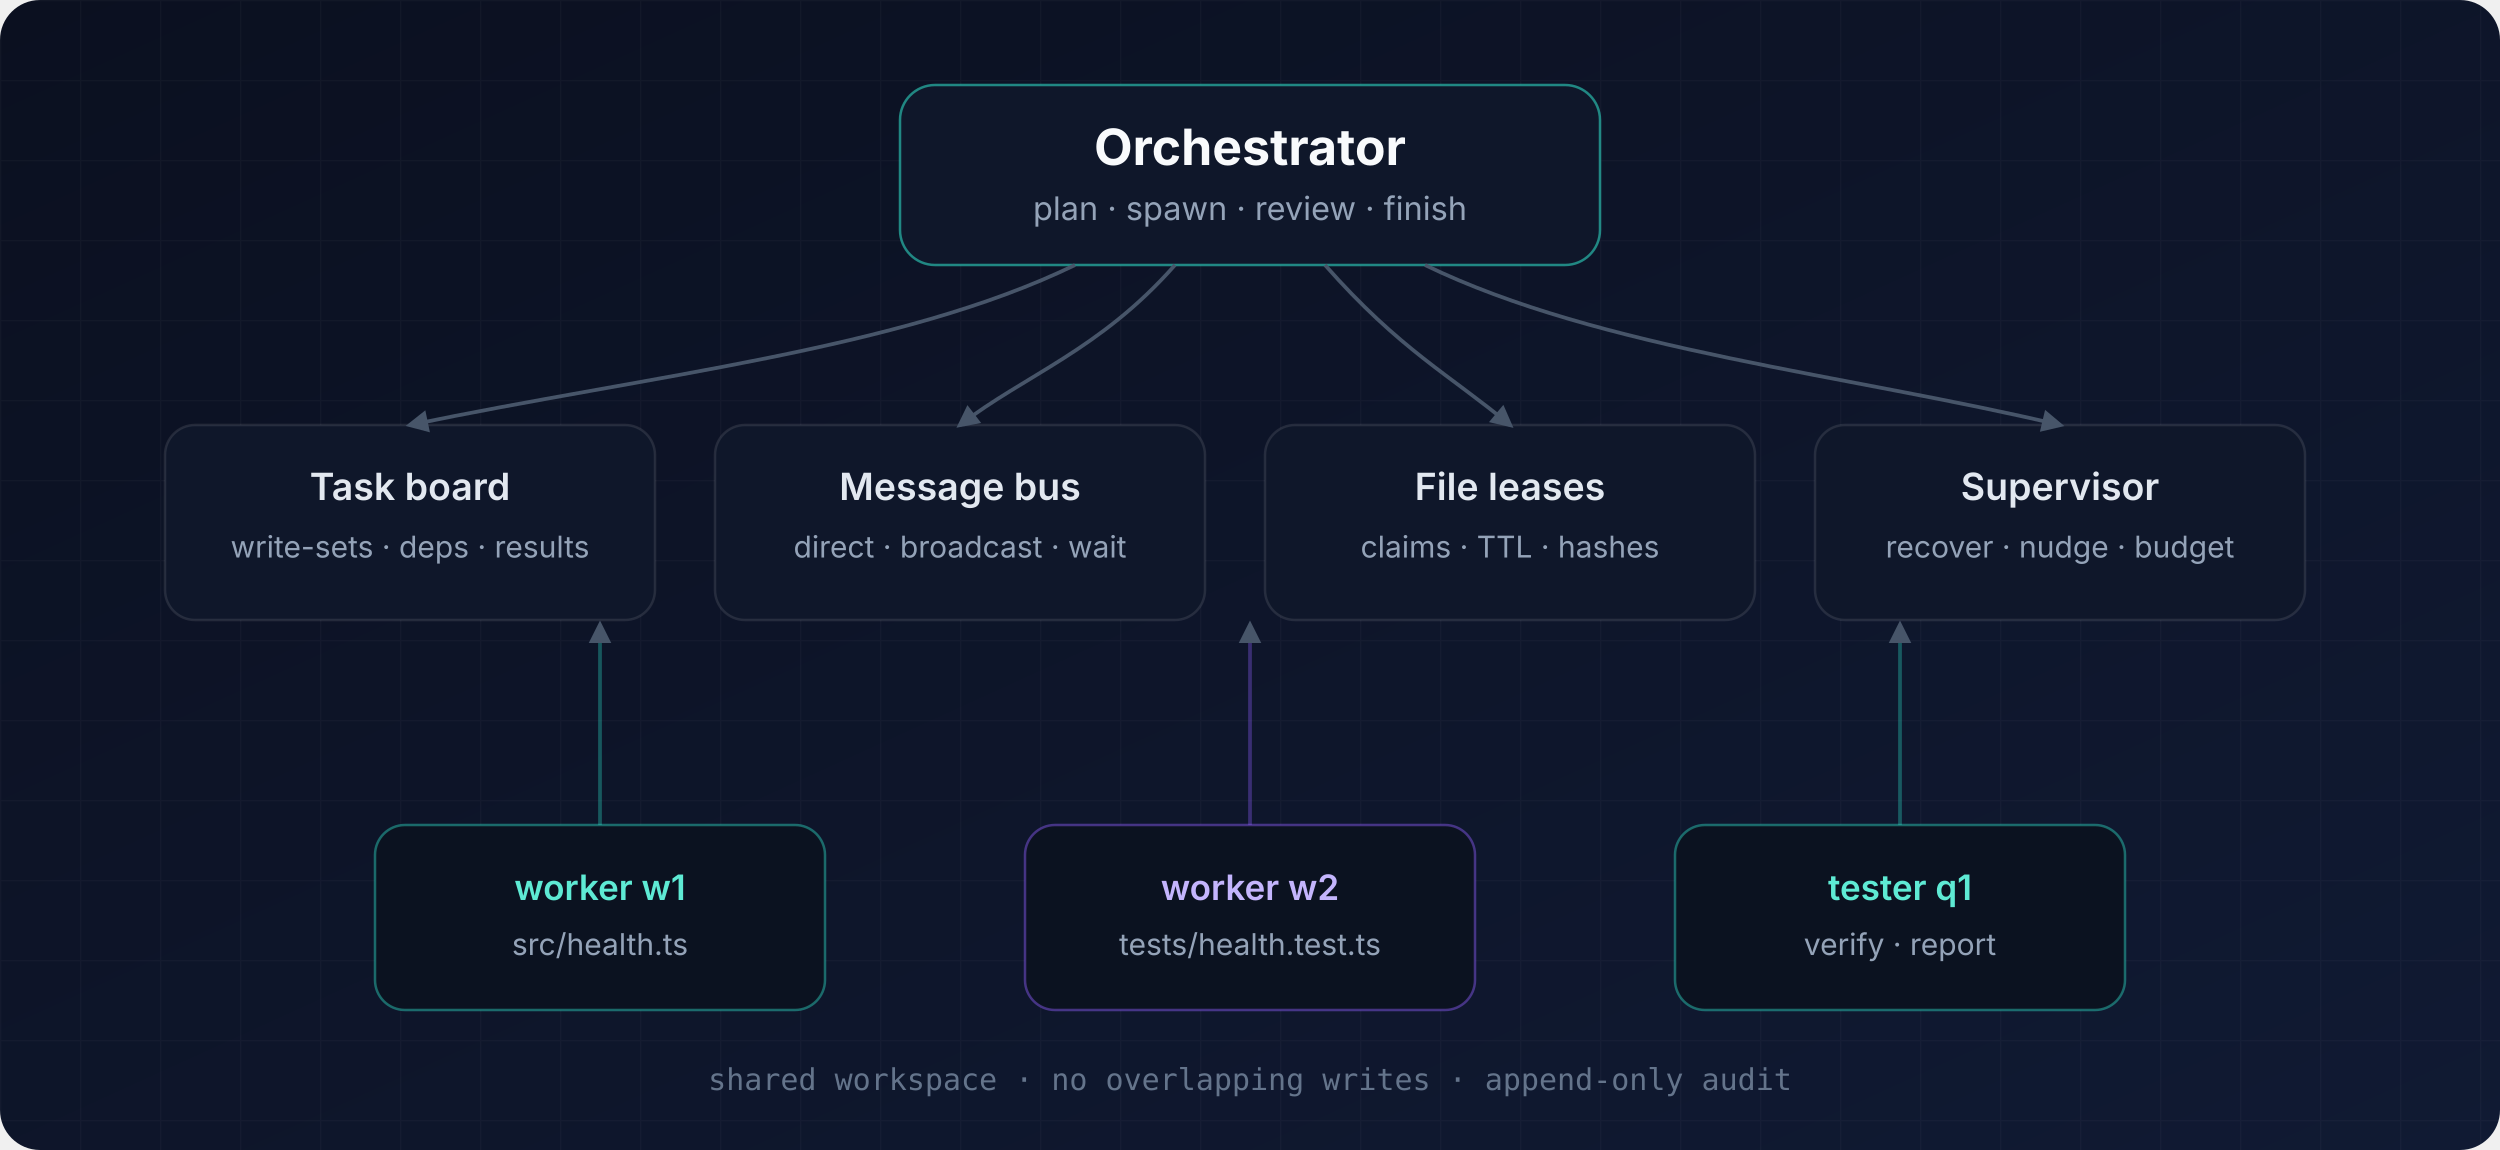
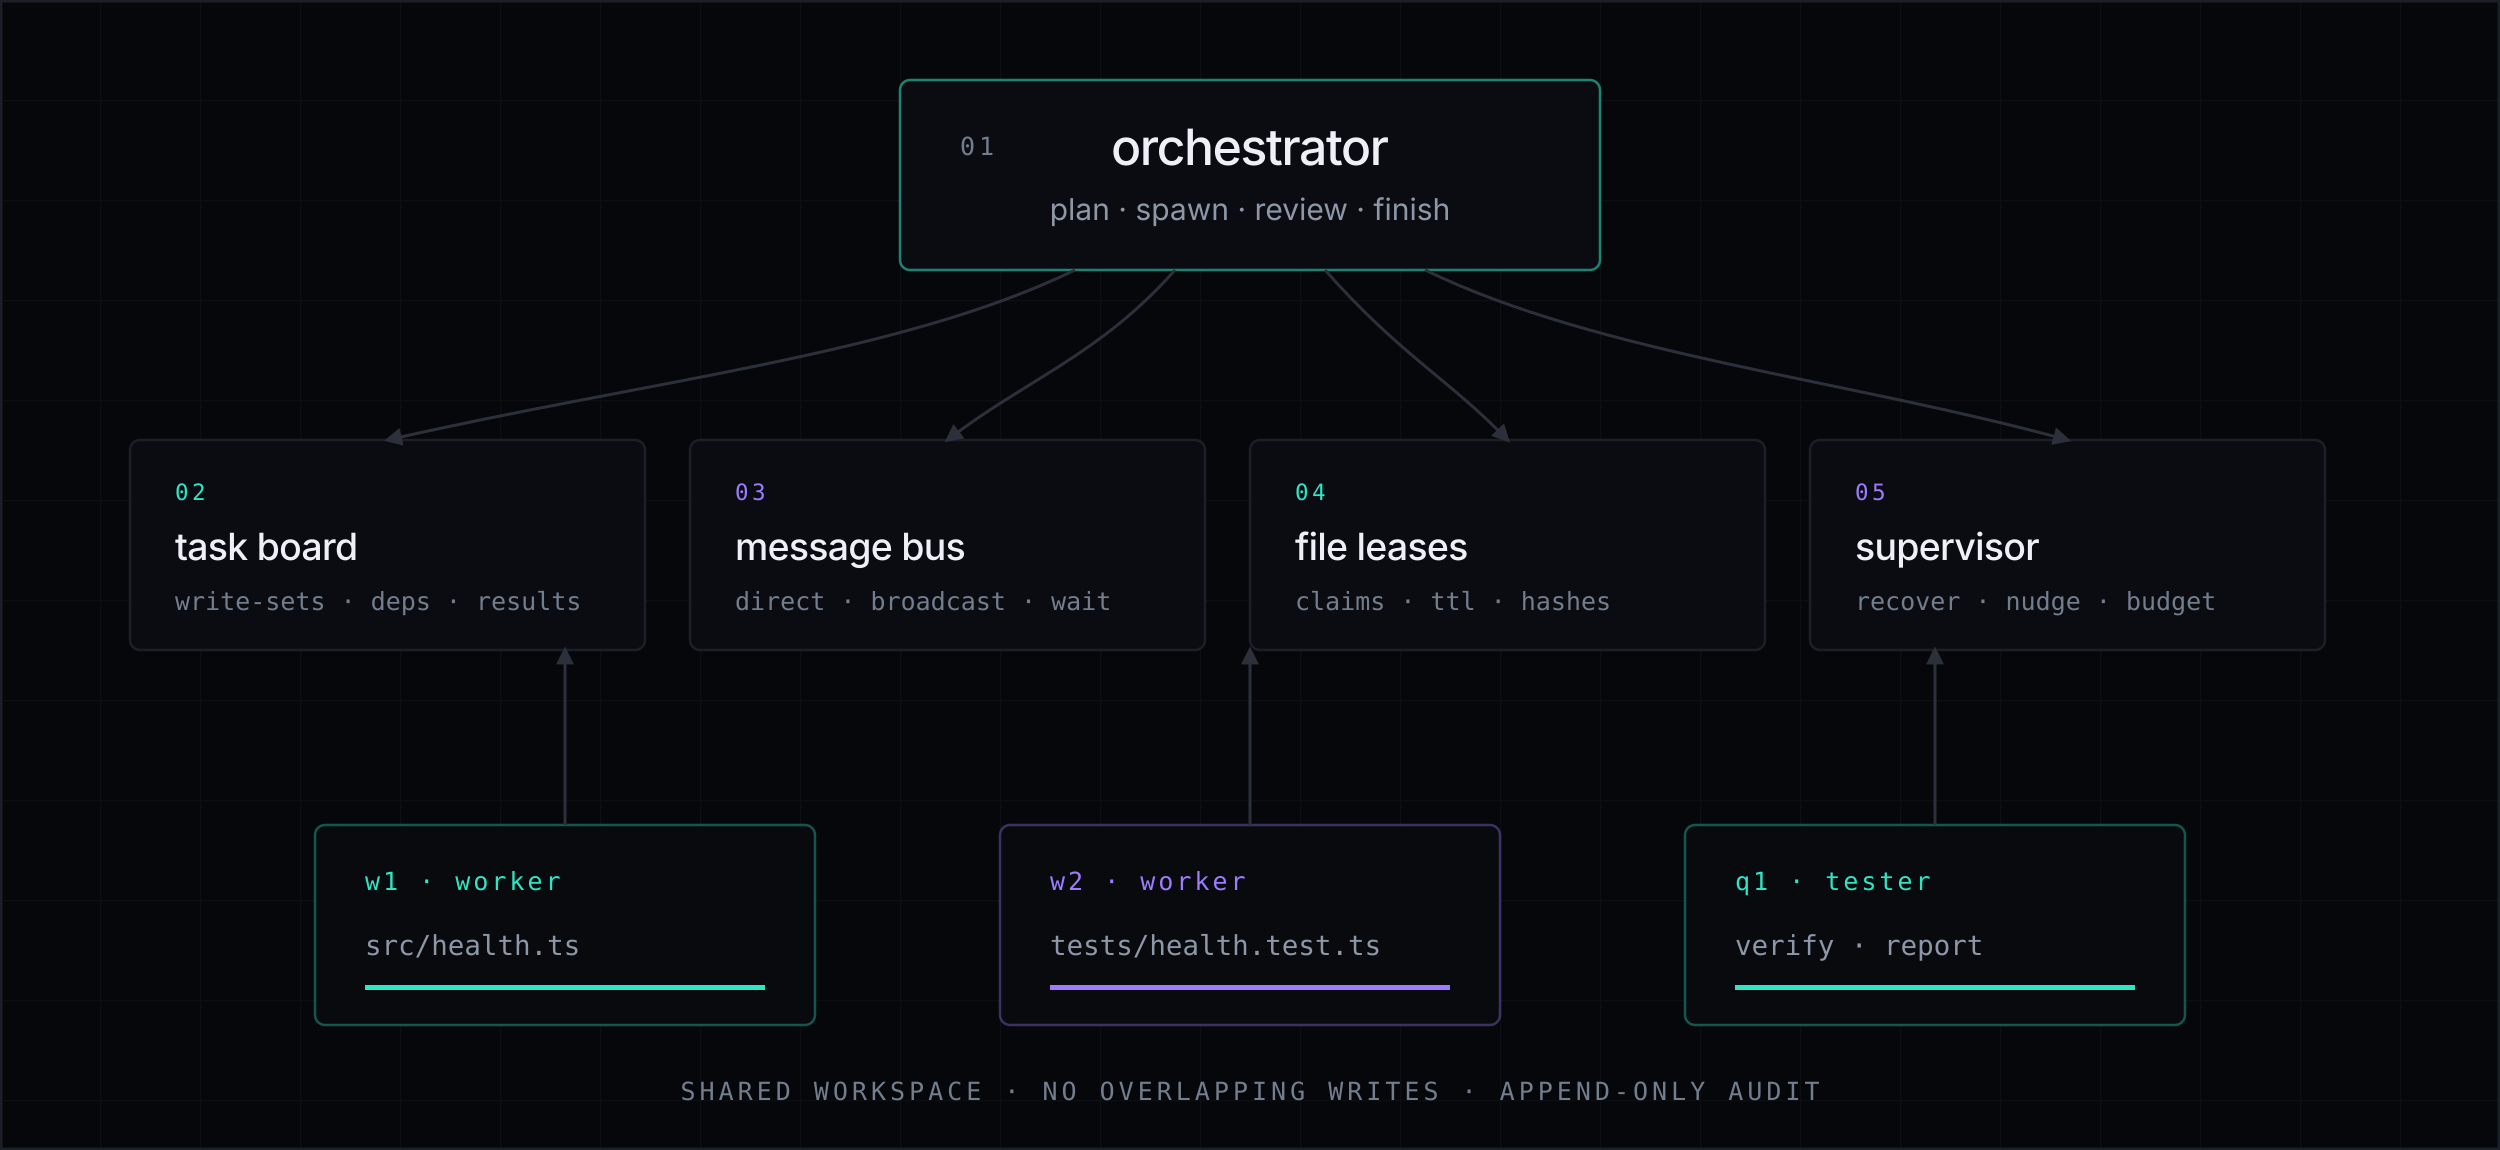
<svg xmlns="http://www.w3.org/2000/svg" width="1000" height="460" viewBox="0 0 1000 460" role="img" aria-label="Swarm architecture">
  <defs>
-     <linearGradient id="bg" x1="0" y1="0" x2="1" y2="1">
-       <stop offset="0%" stop-color="#0b1020" />
-       <stop offset="100%" stop-color="#101a33" />
-     </linearGradient>
-     <linearGradient id="line" x1="0" y1="0" x2="1" y2="0">
-       <stop offset="0%" stop-color="#2dd4bf" />
-       <stop offset="100%" stop-color="#8b5cf6" />
-     </linearGradient>
-     <pattern id="grid" width="32" height="32" patternUnits="userSpaceOnUse">
-       <path d="M 32 0 L 0 0 0 32" fill="none" stroke="#ffffff" stroke-opacity="0.03" stroke-width="1" />
+     <pattern id="grid" width="40" height="40" patternUnits="userSpaceOnUse">
+       <path d="M 40 0 L 0 0 0 40" fill="none" stroke="#ffffff" stroke-opacity="0.03" stroke-width="1" />
    </pattern>
    <marker id="arrow" viewBox="0 0 10 10" refX="8" refY="5" markerWidth="6" markerHeight="6" orient="auto-start-reverse">
-       <path d="M 0 0 L 10 5 L 0 10 z" fill="#475569" />
+       <path d="M 0 0 L 10 5 L 0 10 z" fill="#2b303b" />
    </marker>
  </defs>
-   <rect width="1000" height="460" rx="16" fill="url(#bg)" />
-   <rect width="1000" height="460" rx="16" fill="url(#grid)" />
-   <g font-family="Inter, ui-sans-serif, system-ui, -apple-system, Segoe UI, sans-serif">
-     <rect x="360" y="34" width="280" height="72" rx="14" fill="#0f172a" stroke="#2dd4bf" stroke-opacity="0.6" />
-     <text x="500" y="66" fill="#f8fafc" font-size="20" font-weight="650" text-anchor="middle">Orchestrator</text>
-     <text x="500" y="88" fill="#94a3b8" font-size="13" text-anchor="middle">plan · spawn · review · finish</text>
-     <rect x="66" y="170" width="196" height="78" rx="12" fill="#0f172a" stroke="#ffffff" stroke-opacity="0.1" />
-     <text x="164" y="200" fill="#e2e8f0" font-size="15" font-weight="600" text-anchor="middle">Task board</text>
-     <text x="164" y="223" fill="#94a3b8" font-size="12" text-anchor="middle">write-sets · deps · results</text>
-     <rect x="286" y="170" width="196" height="78" rx="12" fill="#0f172a" stroke="#ffffff" stroke-opacity="0.1" />
-     <text x="384" y="200" fill="#e2e8f0" font-size="15" font-weight="600" text-anchor="middle">Message bus</text>
-     <text x="384" y="223" fill="#94a3b8" font-size="12" text-anchor="middle">direct · broadcast · wait</text>
-     <rect x="506" y="170" width="196" height="78" rx="12" fill="#0f172a" stroke="#ffffff" stroke-opacity="0.1" />
-     <text x="604" y="200" fill="#e2e8f0" font-size="15" font-weight="600" text-anchor="middle">File leases</text>
-     <text x="604" y="223" fill="#94a3b8" font-size="12" text-anchor="middle">claims · TTL · hashes</text>
-     <rect x="726" y="170" width="196" height="78" rx="12" fill="#0f172a" stroke="#ffffff" stroke-opacity="0.1" />
-     <text x="824" y="200" fill="#e2e8f0" font-size="15" font-weight="600" text-anchor="middle">Supervisor</text>
-     <text x="824" y="223" fill="#94a3b8" font-size="12" text-anchor="middle">recover · nudge · budget</text>
-     <path d="M 430 106 C 360 140 260 150 164 170" fill="none" stroke="#475569" stroke-width="1.5" marker-end="url(#arrow)" />
-     <path d="M 470 106 C 440 140 410 150 384 170" fill="none" stroke="#475569" stroke-width="1.5" marker-end="url(#arrow)" />
-     <path d="M 530 106 C 560 140 580 150 604 170" fill="none" stroke="#475569" stroke-width="1.5" marker-end="url(#arrow)" />
-     <path d="M 570 106 C 640 140 740 150 824 170" fill="none" stroke="#475569" stroke-width="1.5" marker-end="url(#arrow)" />
-     <rect x="150" y="330" width="180" height="74" rx="12" fill="#0b1220" stroke="#2dd4bf" stroke-opacity="0.45" />
-     <text x="240" y="360" fill="#5eead4" font-size="14" font-weight="600" text-anchor="middle">worker w1</text>
-     <text x="240" y="382" fill="#94a3b8" font-size="12" text-anchor="middle">src/health.ts</text>
-     <rect x="410" y="330" width="180" height="74" rx="12" fill="#0b1220" stroke="#8b5cf6" stroke-opacity="0.45" />
-     <text x="500" y="360" fill="#c4b5fd" font-size="14" font-weight="600" text-anchor="middle">worker w2</text>
-     <text x="500" y="382" fill="#94a3b8" font-size="12" text-anchor="middle">tests/health.test.ts</text>
-     <rect x="670" y="330" width="180" height="74" rx="12" fill="#0b1220" stroke="#2dd4bf" stroke-opacity="0.45" />
-     <text x="760" y="360" fill="#5eead4" font-size="14" font-weight="600" text-anchor="middle">tester q1</text>
-     <text x="760" y="382" fill="#94a3b8" font-size="12" text-anchor="middle">verify · report</text>
-     <path d="M 240 330 L 240 250" fill="none" stroke="#2dd4bf" stroke-opacity="0.35" stroke-width="1.5" marker-end="url(#arrow)" />
-     <path d="M 500 330 L 500 250" fill="none" stroke="#8b5cf6" stroke-opacity="0.35" stroke-width="1.5" marker-end="url(#arrow)" />
-     <path d="M 760 330 L 760 250" fill="none" stroke="#2dd4bf" stroke-opacity="0.35" stroke-width="1.5" marker-end="url(#arrow)" />
-     <text x="500" y="436" fill="#64748b" font-size="12" text-anchor="middle" font-family="ui-monospace, SFMono-Regular, Menlo, Consolas, monospace">shared workspace · no overlapping writes · append-only audit</text>
+   <rect width="1000" height="460" fill="#06070a" />
+   <rect width="1000" height="460" fill="url(#grid)" />
+   <rect x="0.5" y="0.5" width="999" height="459" fill="none" stroke="#1b1f27" />
+   <g font-family="Inter, -apple-system, 'Segoe UI', Helvetica, Arial, sans-serif">
+     <rect x="360" y="32" width="280" height="76" rx="4" fill="#0a0c11" stroke="#2ee6c5" stroke-opacity="0.55" />
+     <text x="384" y="62" fill="#727d8e" font-family="ui-monospace, SFMono-Regular, Menlo, Consolas, monospace" font-size="10" letter-spacing="1.6">01</text>
+     <text x="500" y="66" fill="#edf1f7" font-size="20" font-weight="500" letter-spacing="-0.6" text-anchor="middle">orchestrator</text>
+     <text x="500" y="88" fill="#8d97a8" font-size="12" text-anchor="middle">plan · spawn · review · finish</text>
+     <g>
+       <rect x="52" y="176" width="206" height="84" rx="4" fill="#0a0c11" stroke="#1b1f27" />
+       <text x="70" y="200" fill="#2ee6c5" font-family="ui-monospace, SFMono-Regular, Menlo, Consolas, monospace" font-size="9" letter-spacing="1.4">02</text>
+       <text x="70" y="224" fill="#edf1f7" font-size="15" font-weight="500" letter-spacing="-0.3">task board</text>
+       <text x="70" y="244" fill="#727d8e" font-family="ui-monospace, SFMono-Regular, Menlo, Consolas, monospace" font-size="10">write-sets · deps · results</text>
+     </g>
+     <g>
+       <rect x="276" y="176" width="206" height="84" rx="4" fill="#0a0c11" stroke="#1b1f27" />
+       <text x="294" y="200" fill="#9d7bff" font-family="ui-monospace, SFMono-Regular, Menlo, Consolas, monospace" font-size="9" letter-spacing="1.4">03</text>
+       <text x="294" y="224" fill="#edf1f7" font-size="15" font-weight="500" letter-spacing="-0.3">message bus</text>
+       <text x="294" y="244" fill="#727d8e" font-family="ui-monospace, SFMono-Regular, Menlo, Consolas, monospace" font-size="10">direct · broadcast · wait</text>
+     </g>
+     <g>
+       <rect x="500" y="176" width="206" height="84" rx="4" fill="#0a0c11" stroke="#1b1f27" />
+       <text x="518" y="200" fill="#2ee6c5" font-family="ui-monospace, SFMono-Regular, Menlo, Consolas, monospace" font-size="9" letter-spacing="1.4">04</text>
+       <text x="518" y="224" fill="#edf1f7" font-size="15" font-weight="500" letter-spacing="-0.3">file leases</text>
+       <text x="518" y="244" fill="#727d8e" font-family="ui-monospace, SFMono-Regular, Menlo, Consolas, monospace" font-size="10">claims · ttl · hashes</text>
+     </g>
+     <g>
+       <rect x="724" y="176" width="206" height="84" rx="4" fill="#0a0c11" stroke="#1b1f27" />
+       <text x="742" y="200" fill="#9d7bff" font-family="ui-monospace, SFMono-Regular, Menlo, Consolas, monospace" font-size="9" letter-spacing="1.4">05</text>
+       <text x="742" y="224" fill="#edf1f7" font-size="15" font-weight="500" letter-spacing="-0.3">supervisor</text>
+       <text x="742" y="244" fill="#727d8e" font-family="ui-monospace, SFMono-Regular, Menlo, Consolas, monospace" font-size="10">recover · nudge · budget</text>
+     </g>
+     <path d="M 430 108 C 360 142 260 152 155 176" fill="none" stroke="#2b303b" stroke-width="1.2" marker-end="url(#arrow)" />
+     <path d="M 470 108 C 440 142 410 152 379 176" fill="none" stroke="#2b303b" stroke-width="1.2" marker-end="url(#arrow)" />
+     <path d="M 530 108 C 560 142 580 152 603 176" fill="none" stroke="#2b303b" stroke-width="1.2" marker-end="url(#arrow)" />
+     <path d="M 570 108 C 640 142 740 152 827 176" fill="none" stroke="#2b303b" stroke-width="1.2" marker-end="url(#arrow)" />
+     <g>
+       <rect x="126" y="330" width="200" height="80" rx="4" fill="#080a0e" stroke="#2ee6c5" stroke-opacity="0.35" />
+       <text x="146" y="356" fill="#2ee6c5" font-family="ui-monospace, SFMono-Regular, Menlo, Consolas, monospace" font-size="10" letter-spacing="1.2">w1 · worker</text>
+       <text x="146" y="382" fill="#8d97a8" font-family="ui-monospace, SFMono-Regular, Menlo, Consolas, monospace" font-size="11">src/health.ts</text>
+       <rect x="146" y="394" width="160" height="2" fill="#1b1f27" />
+       <rect x="146" y="394" width="160" height="2" fill="#2ee6c5" />
+     </g>
+     <g>
+       <rect x="400" y="330" width="200" height="80" rx="4" fill="#080a0e" stroke="#9d7bff" stroke-opacity="0.35" />
+       <text x="420" y="356" fill="#9d7bff" font-family="ui-monospace, SFMono-Regular, Menlo, Consolas, monospace" font-size="10" letter-spacing="1.2">w2 · worker</text>
+       <text x="420" y="382" fill="#8d97a8" font-family="ui-monospace, SFMono-Regular, Menlo, Consolas, monospace" font-size="11">tests/health.test.ts</text>
+       <rect x="420" y="394" width="160" height="2" fill="#1b1f27" />
+       <rect x="420" y="394" width="160" height="2" fill="#9d7bff" />
+     </g>
+     <g>
+       <rect x="674" y="330" width="200" height="80" rx="4" fill="#080a0e" stroke="#2ee6c5" stroke-opacity="0.35" />
+       <text x="694" y="356" fill="#2ee6c5" font-family="ui-monospace, SFMono-Regular, Menlo, Consolas, monospace" font-size="10" letter-spacing="1.2">q1 · tester</text>
+       <text x="694" y="382" fill="#8d97a8" font-family="ui-monospace, SFMono-Regular, Menlo, Consolas, monospace" font-size="11">verify · report</text>
+       <rect x="694" y="394" width="160" height="2" fill="#1b1f27" />
+       <rect x="694" y="394" width="160" height="2" fill="#2ee6c5" />
+     </g>
+     <path d="M 226 330 L 226 260" fill="none" stroke="#2b303b" stroke-width="1.2" marker-end="url(#arrow)" />
+     <path d="M 500 330 L 500 260" fill="none" stroke="#2b303b" stroke-width="1.2" marker-end="url(#arrow)" />
+     <path d="M 774 330 L 774 260" fill="none" stroke="#2b303b" stroke-width="1.2" marker-end="url(#arrow)" />
+     <text x="500" y="440" fill="#727d8e" font-family="ui-monospace, SFMono-Regular, Menlo, Consolas, monospace" font-size="10" letter-spacing="1.6" text-anchor="middle">SHARED WORKSPACE · NO OVERLAPPING WRITES · APPEND-ONLY AUDIT</text>
  </g>
</svg>
